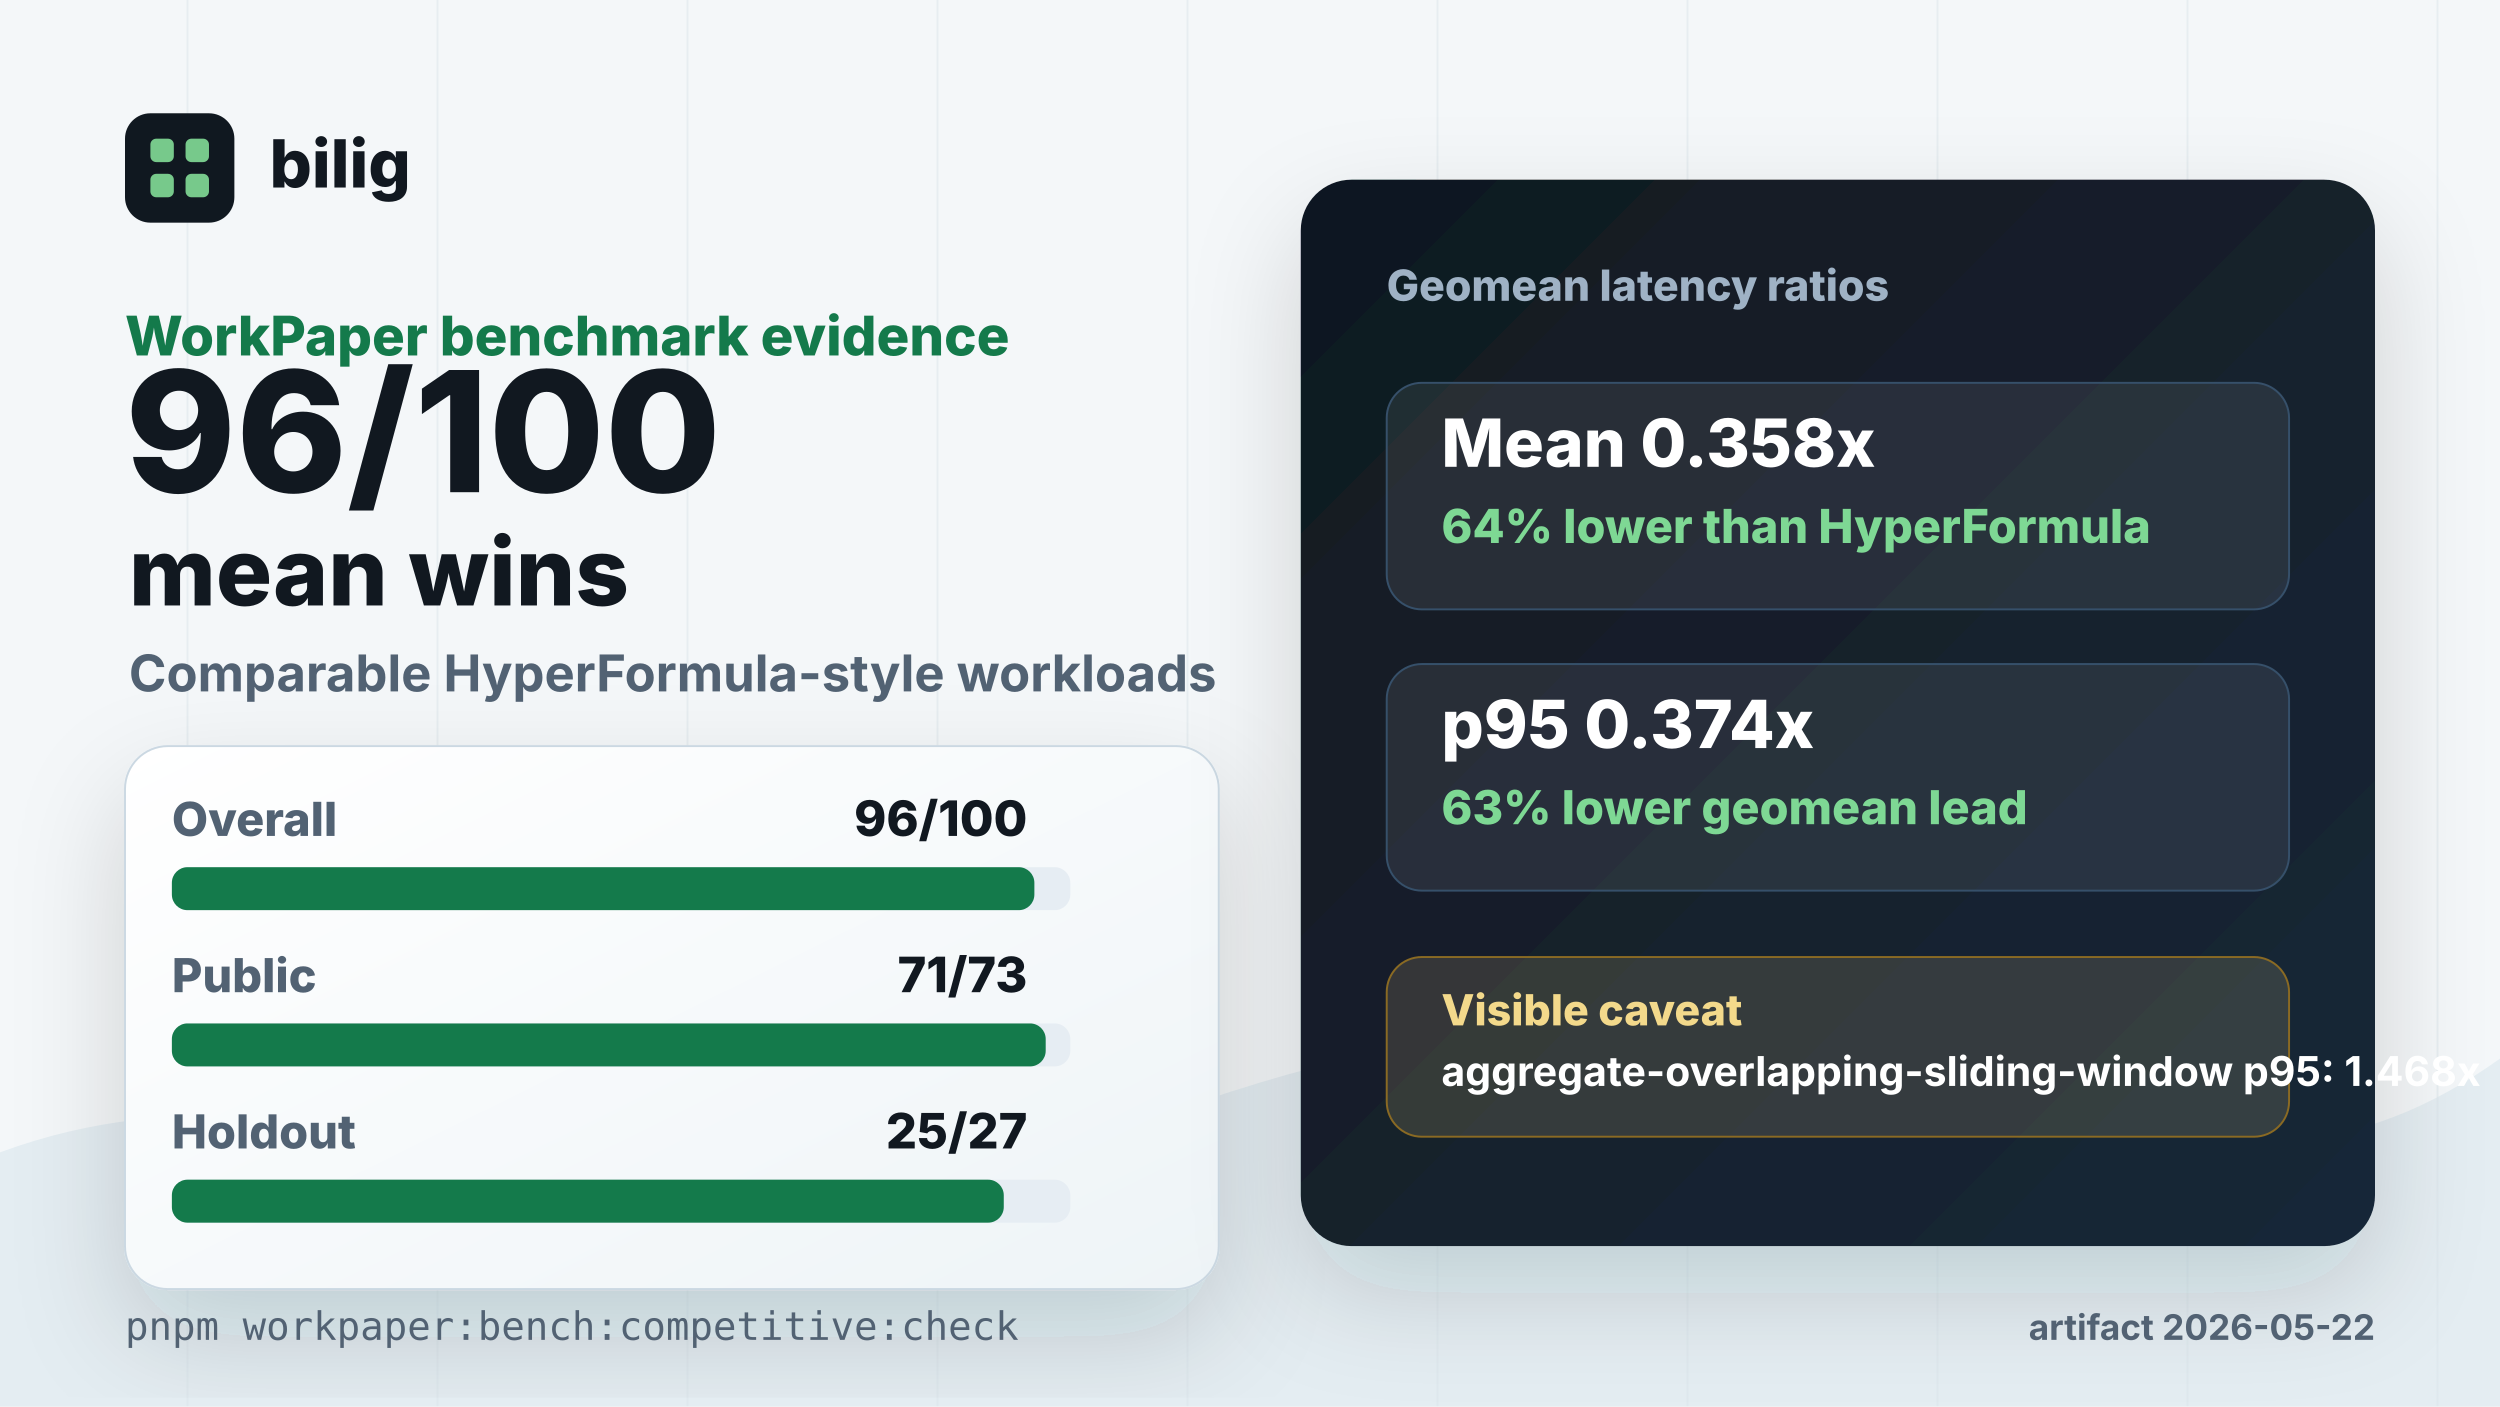
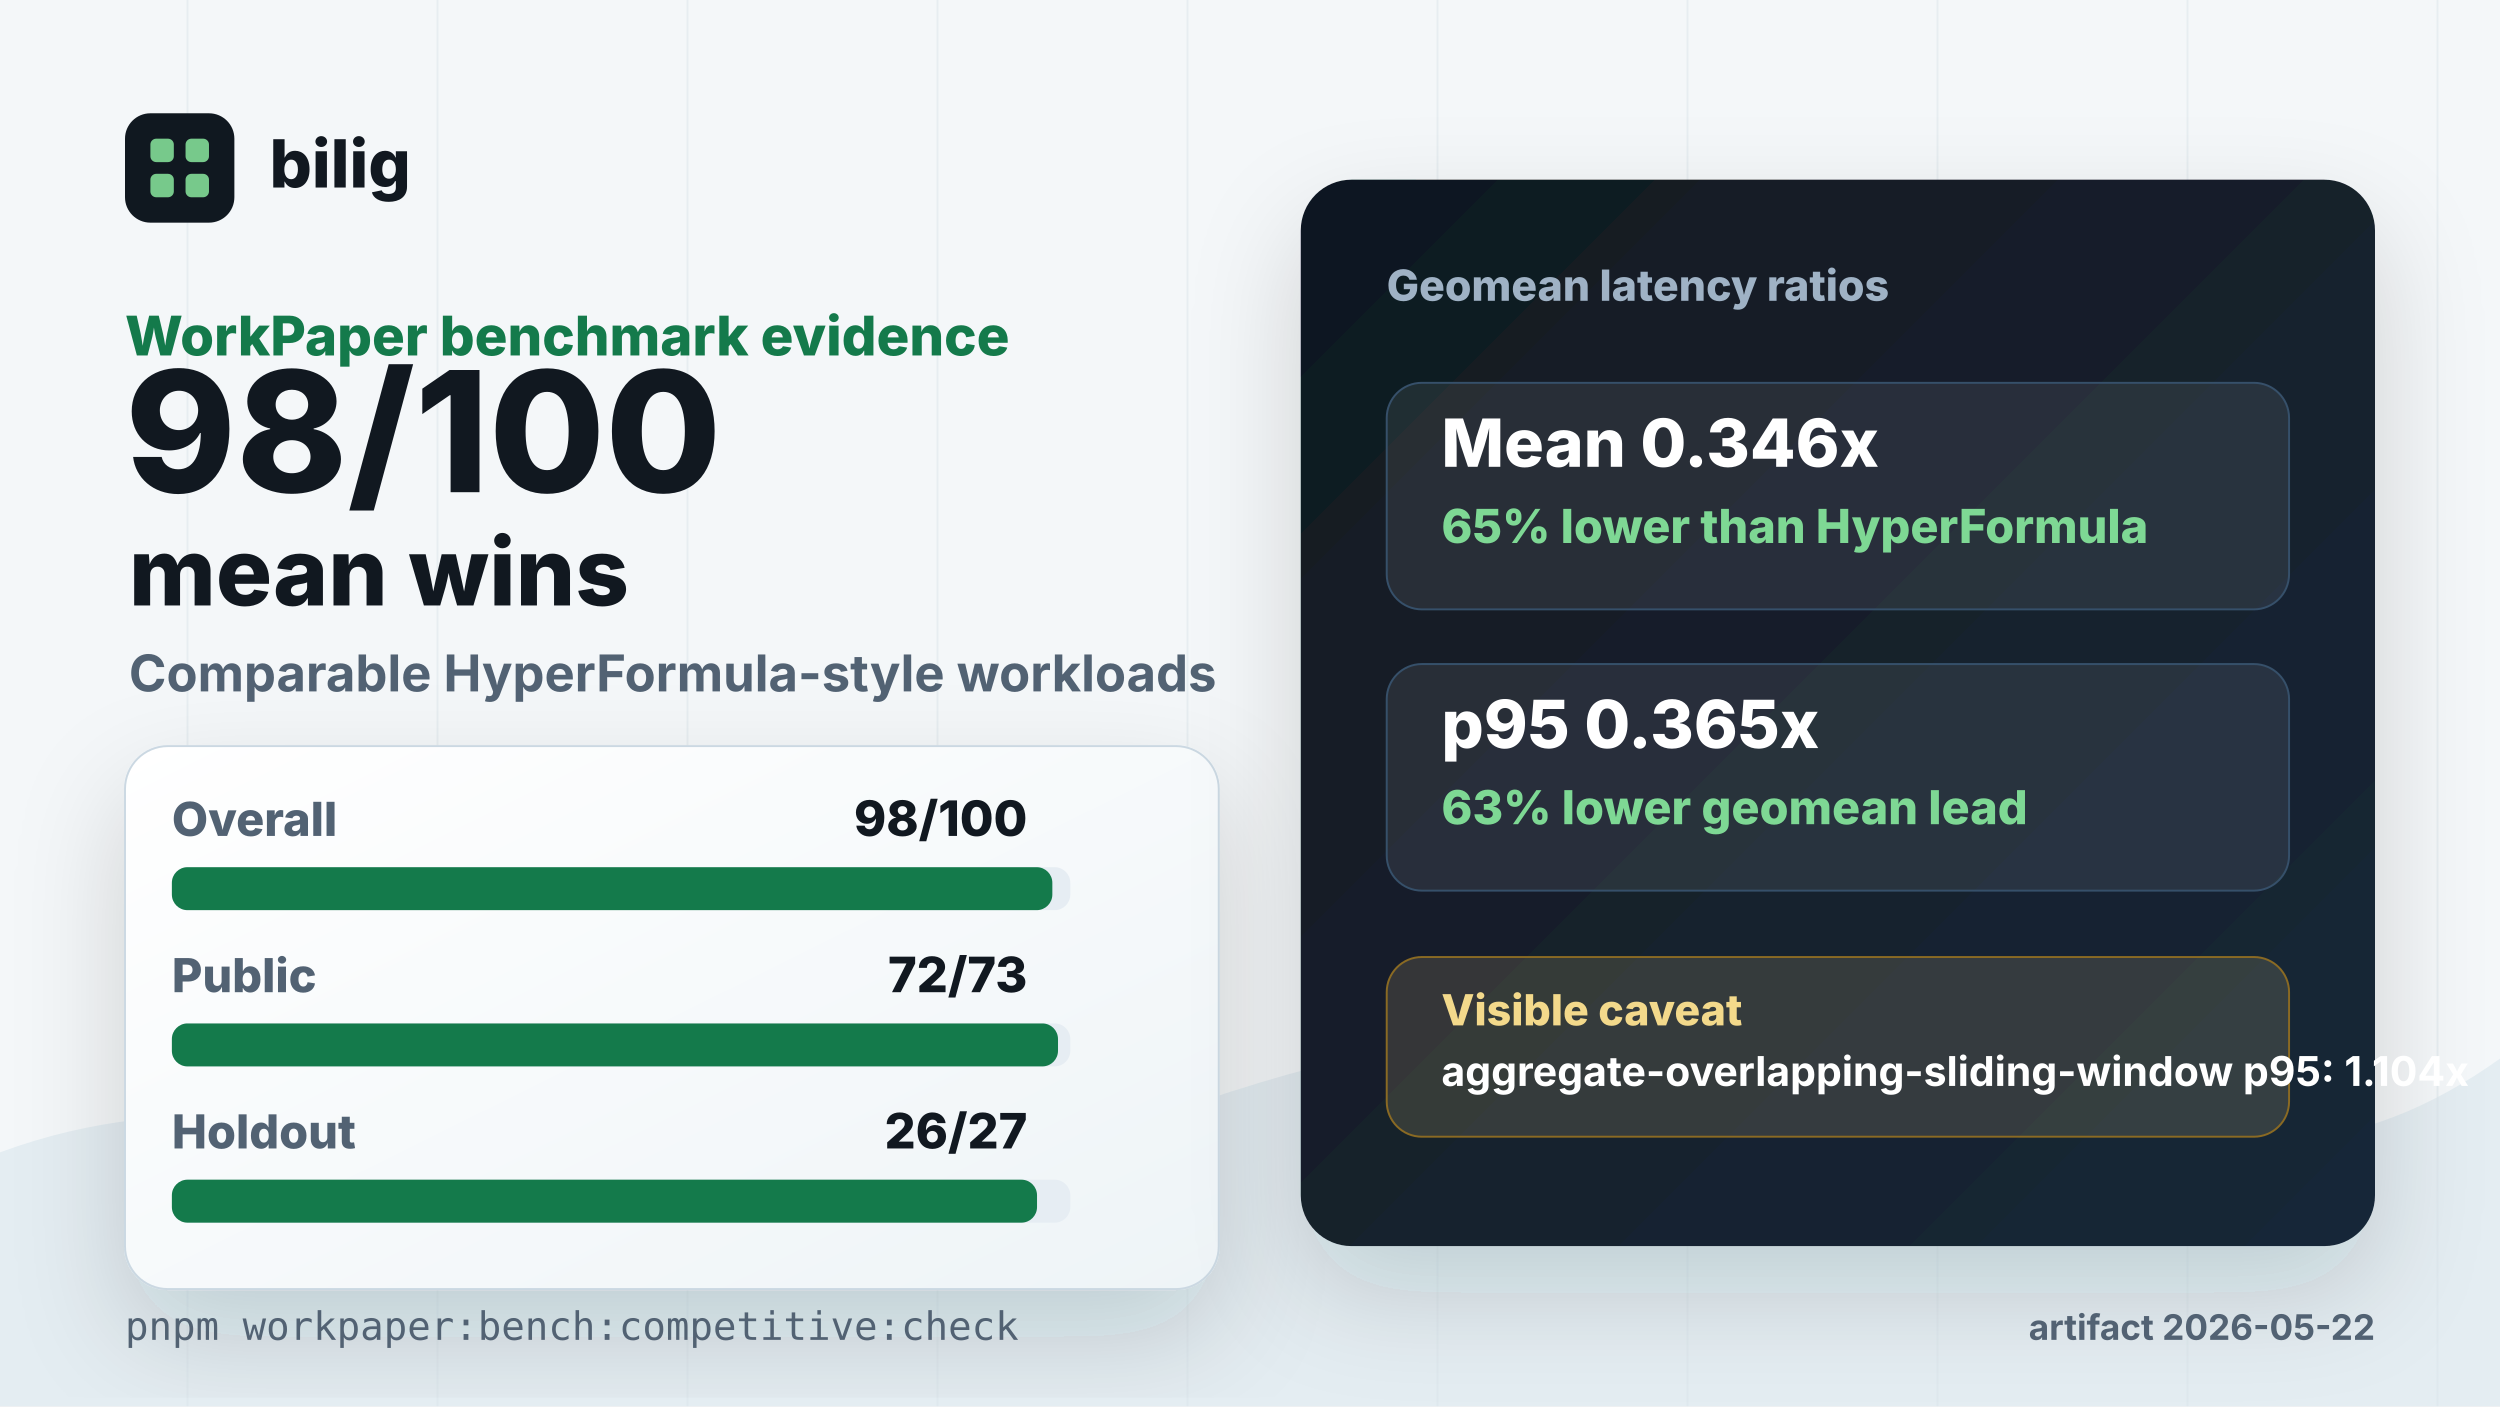
<svg xmlns="http://www.w3.org/2000/svg" width="1280" height="720" viewBox="0 0 1280 720">
  <defs>
    <linearGradient id="panel" x1="0" x2="1" y1="0" y2="1">
      <stop offset="0" stop-color="#ffffff" />
      <stop offset="1" stop-color="#eef4f7" />
    </linearGradient>
    <linearGradient id="dark" x1="0" x2="1" y1="0" y2="1">
      <stop offset="0" stop-color="#101820" />
      <stop offset="1" stop-color="#192838" />
    </linearGradient>
    <filter id="shadow" x="-20%" y="-20%" width="140%" height="140%">
      <feDropShadow dx="0" dy="24" stdDeviation="28" flood-color="#102033" flood-opacity="0.16" />
    </filter>
  </defs>
  <rect width="1280" height="720" fill="#f4f7f9" />
  <path d="M0 590 C190 520 340 674 520 600 C700 526 814 502 1000 560 C1135 602 1210 592 1280 542 L1280 720 L0 720 Z" fill="#e4edf2" />
  <g opacity="0.5" stroke="#d9e3ea" stroke-width="1">
    <path d="M96 0 V720" />
    <path d="M224 0 V720" />
    <path d="M352 0 V720" />
    <path d="M480 0 V720" />
    <path d="M608 0 V720" />
    <path d="M736 0 V720" />
    <path d="M864 0 V720" />
    <path d="M992 0 V720" />
    <path d="M1120 0 V720" />
    <path d="M1248 0 V720" />
  </g>
  <g transform="translate(64 58)">
    <rect x="0" y="0" width="56" height="56" rx="13" fill="#101820" />
    <rect x="13" y="13" width="12" height="12" rx="3" fill="#77c98b" />
    <rect x="31" y="13" width="12" height="12" rx="3" fill="#77c98b" />
    <rect x="13" y="31" width="12" height="12" rx="3" fill="#77c98b" />
    <rect x="31" y="31" width="12" height="12" rx="3" fill="#77c98b" />
    <text x="74" y="38" fill="#111820" font-family="Inter, Arial, Helvetica, sans-serif" font-size="34" font-weight="820">bilig</text>
  </g>
  <text x="64" y="182" fill="#147a4b" font-family="Inter, Arial, Helvetica, sans-serif" font-size="28" font-weight="820">WorkPaper benchmark evidence</text>
-   <text x="64" y="252" fill="#111820" font-family="Inter, Arial, Helvetica, sans-serif" font-size="86" font-weight="830" letter-spacing="0">96/100</text>
+   <text x="64" y="252" fill="#111820" font-family="Inter, Arial, Helvetica, sans-serif" font-size="86" font-weight="830" letter-spacing="0">98/100</text>
  <text x="66" y="310" fill="#111820" font-family="Inter, Arial, Helvetica, sans-serif" font-size="48" font-weight="800" letter-spacing="0">mean wins</text>
  <text x="66" y="354" fill="#526273" font-family="Inter, Arial, Helvetica, sans-serif" font-size="26" font-weight="650">Comparable HyperFormula-style workloads</text>
  <g filter="url(#shadow)">
    <rect x="64" y="382" width="560" height="278" rx="22" fill="url(#panel)" stroke="#cbd8e2" />
  </g>
  <g transform="translate(88 428)">
    <text x="0" y="0" fill="#526273" font-family="Inter, Arial, Helvetica, sans-serif" font-size="24" font-weight="760">Overall</text>
-     <text x="438" y="0" text-anchor="end" fill="#111820" font-family="Inter, Arial, Helvetica, sans-serif" font-size="25" font-weight="820">96/100</text>
+     <text x="438" y="0" text-anchor="end" fill="#111820" font-family="Inter, Arial, Helvetica, sans-serif" font-size="25" font-weight="820">98/100</text>
    <rect x="0" y="16" width="460" height="22" rx="8" fill="#e6edf3" />
-     <rect x="0" y="16" width="441.60" height="22" rx="8" fill="#147a4b" />
+     <rect x="0" y="16" width="450.80" height="22" rx="8" fill="#147a4b" />
  </g>
  <g transform="translate(88 508)">
    <text x="0" y="0" fill="#526273" font-family="Inter, Arial, Helvetica, sans-serif" font-size="24" font-weight="760">Public</text>
-     <text x="438" y="0" text-anchor="end" fill="#111820" font-family="Inter, Arial, Helvetica, sans-serif" font-size="25" font-weight="820">71/73</text>
+     <text x="438" y="0" text-anchor="end" fill="#111820" font-family="Inter, Arial, Helvetica, sans-serif" font-size="25" font-weight="820">72/73</text>
    <rect x="0" y="16" width="460" height="22" rx="8" fill="#e6edf3" />
-     <rect x="0" y="16" width="447.40" height="22" rx="8" fill="#147a4b" />
+     <rect x="0" y="16" width="453.70" height="22" rx="8" fill="#147a4b" />
  </g>
  <g transform="translate(88 588)">
    <text x="0" y="0" fill="#526273" font-family="Inter, Arial, Helvetica, sans-serif" font-size="24" font-weight="760">Holdout</text>
-     <text x="438" y="0" text-anchor="end" fill="#111820" font-family="Inter, Arial, Helvetica, sans-serif" font-size="25" font-weight="820">25/27</text>
+     <text x="438" y="0" text-anchor="end" fill="#111820" font-family="Inter, Arial, Helvetica, sans-serif" font-size="25" font-weight="820">26/27</text>
    <rect x="0" y="16" width="460" height="22" rx="8" fill="#e6edf3" />
-     <rect x="0" y="16" width="425.93" height="22" rx="8" fill="#147a4b" />
+     <rect x="0" y="16" width="442.96" height="22" rx="8" fill="#147a4b" />
  </g>
  <g filter="url(#shadow)">
    <rect x="666" y="92" width="550" height="546" rx="26" fill="url(#dark)" />
  </g>
  <text x="710" y="154" fill="#9fb2c5" font-family="Inter, Arial, Helvetica, sans-serif" font-size="22" font-weight="760">Geomean latency ratios</text>
  <g transform="translate(710 196)">
    <rect x="0" y="0" width="462" height="116" rx="18" fill="#ffffff" fill-opacity="0.08" stroke="#36506a" />
-     <text x="28" y="43" fill="#ffffff" font-family="Inter, Arial, Helvetica, sans-serif" font-size="34" font-weight="840">Mean 0.358x</text>
-     <text x="28" y="82" fill="#7ed894" font-family="Inter, Arial, Helvetica, sans-serif" font-size="24" font-weight="780">64% lower than HyperFormula</text>
+     <text x="28" y="43" fill="#ffffff" font-family="Inter, Arial, Helvetica, sans-serif" font-size="34" font-weight="840">Mean 0.346x</text>
+     <text x="28" y="82" fill="#7ed894" font-family="Inter, Arial, Helvetica, sans-serif" font-size="24" font-weight="780">65% lower than HyperFormula</text>
  </g>
  <g transform="translate(710 340)">
    <rect x="0" y="0" width="462" height="116" rx="18" fill="#ffffff" fill-opacity="0.08" stroke="#36506a" />
-     <text x="28" y="43" fill="#ffffff" font-family="Inter, Arial, Helvetica, sans-serif" font-size="34" font-weight="840">p95 0.374x</text>
+     <text x="28" y="43" fill="#ffffff" font-family="Inter, Arial, Helvetica, sans-serif" font-size="34" font-weight="840">p95 0.365x</text>
    <text x="28" y="82" fill="#7ed894" font-family="Inter, Arial, Helvetica, sans-serif" font-size="24" font-weight="780">63% lower geomean lead</text>
  </g>
  <g transform="translate(710 490)">
    <rect x="0" y="0" width="462" height="92" rx="18" fill="#f4d991" fill-opacity="0.14" stroke="#8a6a23" />
    <text x="28" y="35" fill="#f3d98b" font-family="Inter, Arial, Helvetica, sans-serif" font-size="22" font-weight="820">Visible caveat</text>
-     <text x="28" y="66" fill="#ffffff" font-family="Inter, Arial, Helvetica, sans-serif" font-size="21" font-weight="650">aggregate-overlapping-sliding-window p95: 1.468x</text>
+     <text x="28" y="66" fill="#ffffff" font-family="Inter, Arial, Helvetica, sans-serif" font-size="21" font-weight="650">aggregate-overlapping-sliding-window p95: 1.104x</text>
  </g>
  <text x="64" y="686" fill="#526273" font-family="SFMono-Regular, Menlo, Consolas, monospace" font-size="20">pnpm workpaper:bench:competitive:check</text>
  <text x="1216" y="686" text-anchor="end" fill="#526273" font-family="Inter, Arial, Helvetica, sans-serif" font-size="18" font-weight="650">artifact 2026-05-22</text>
</svg>
